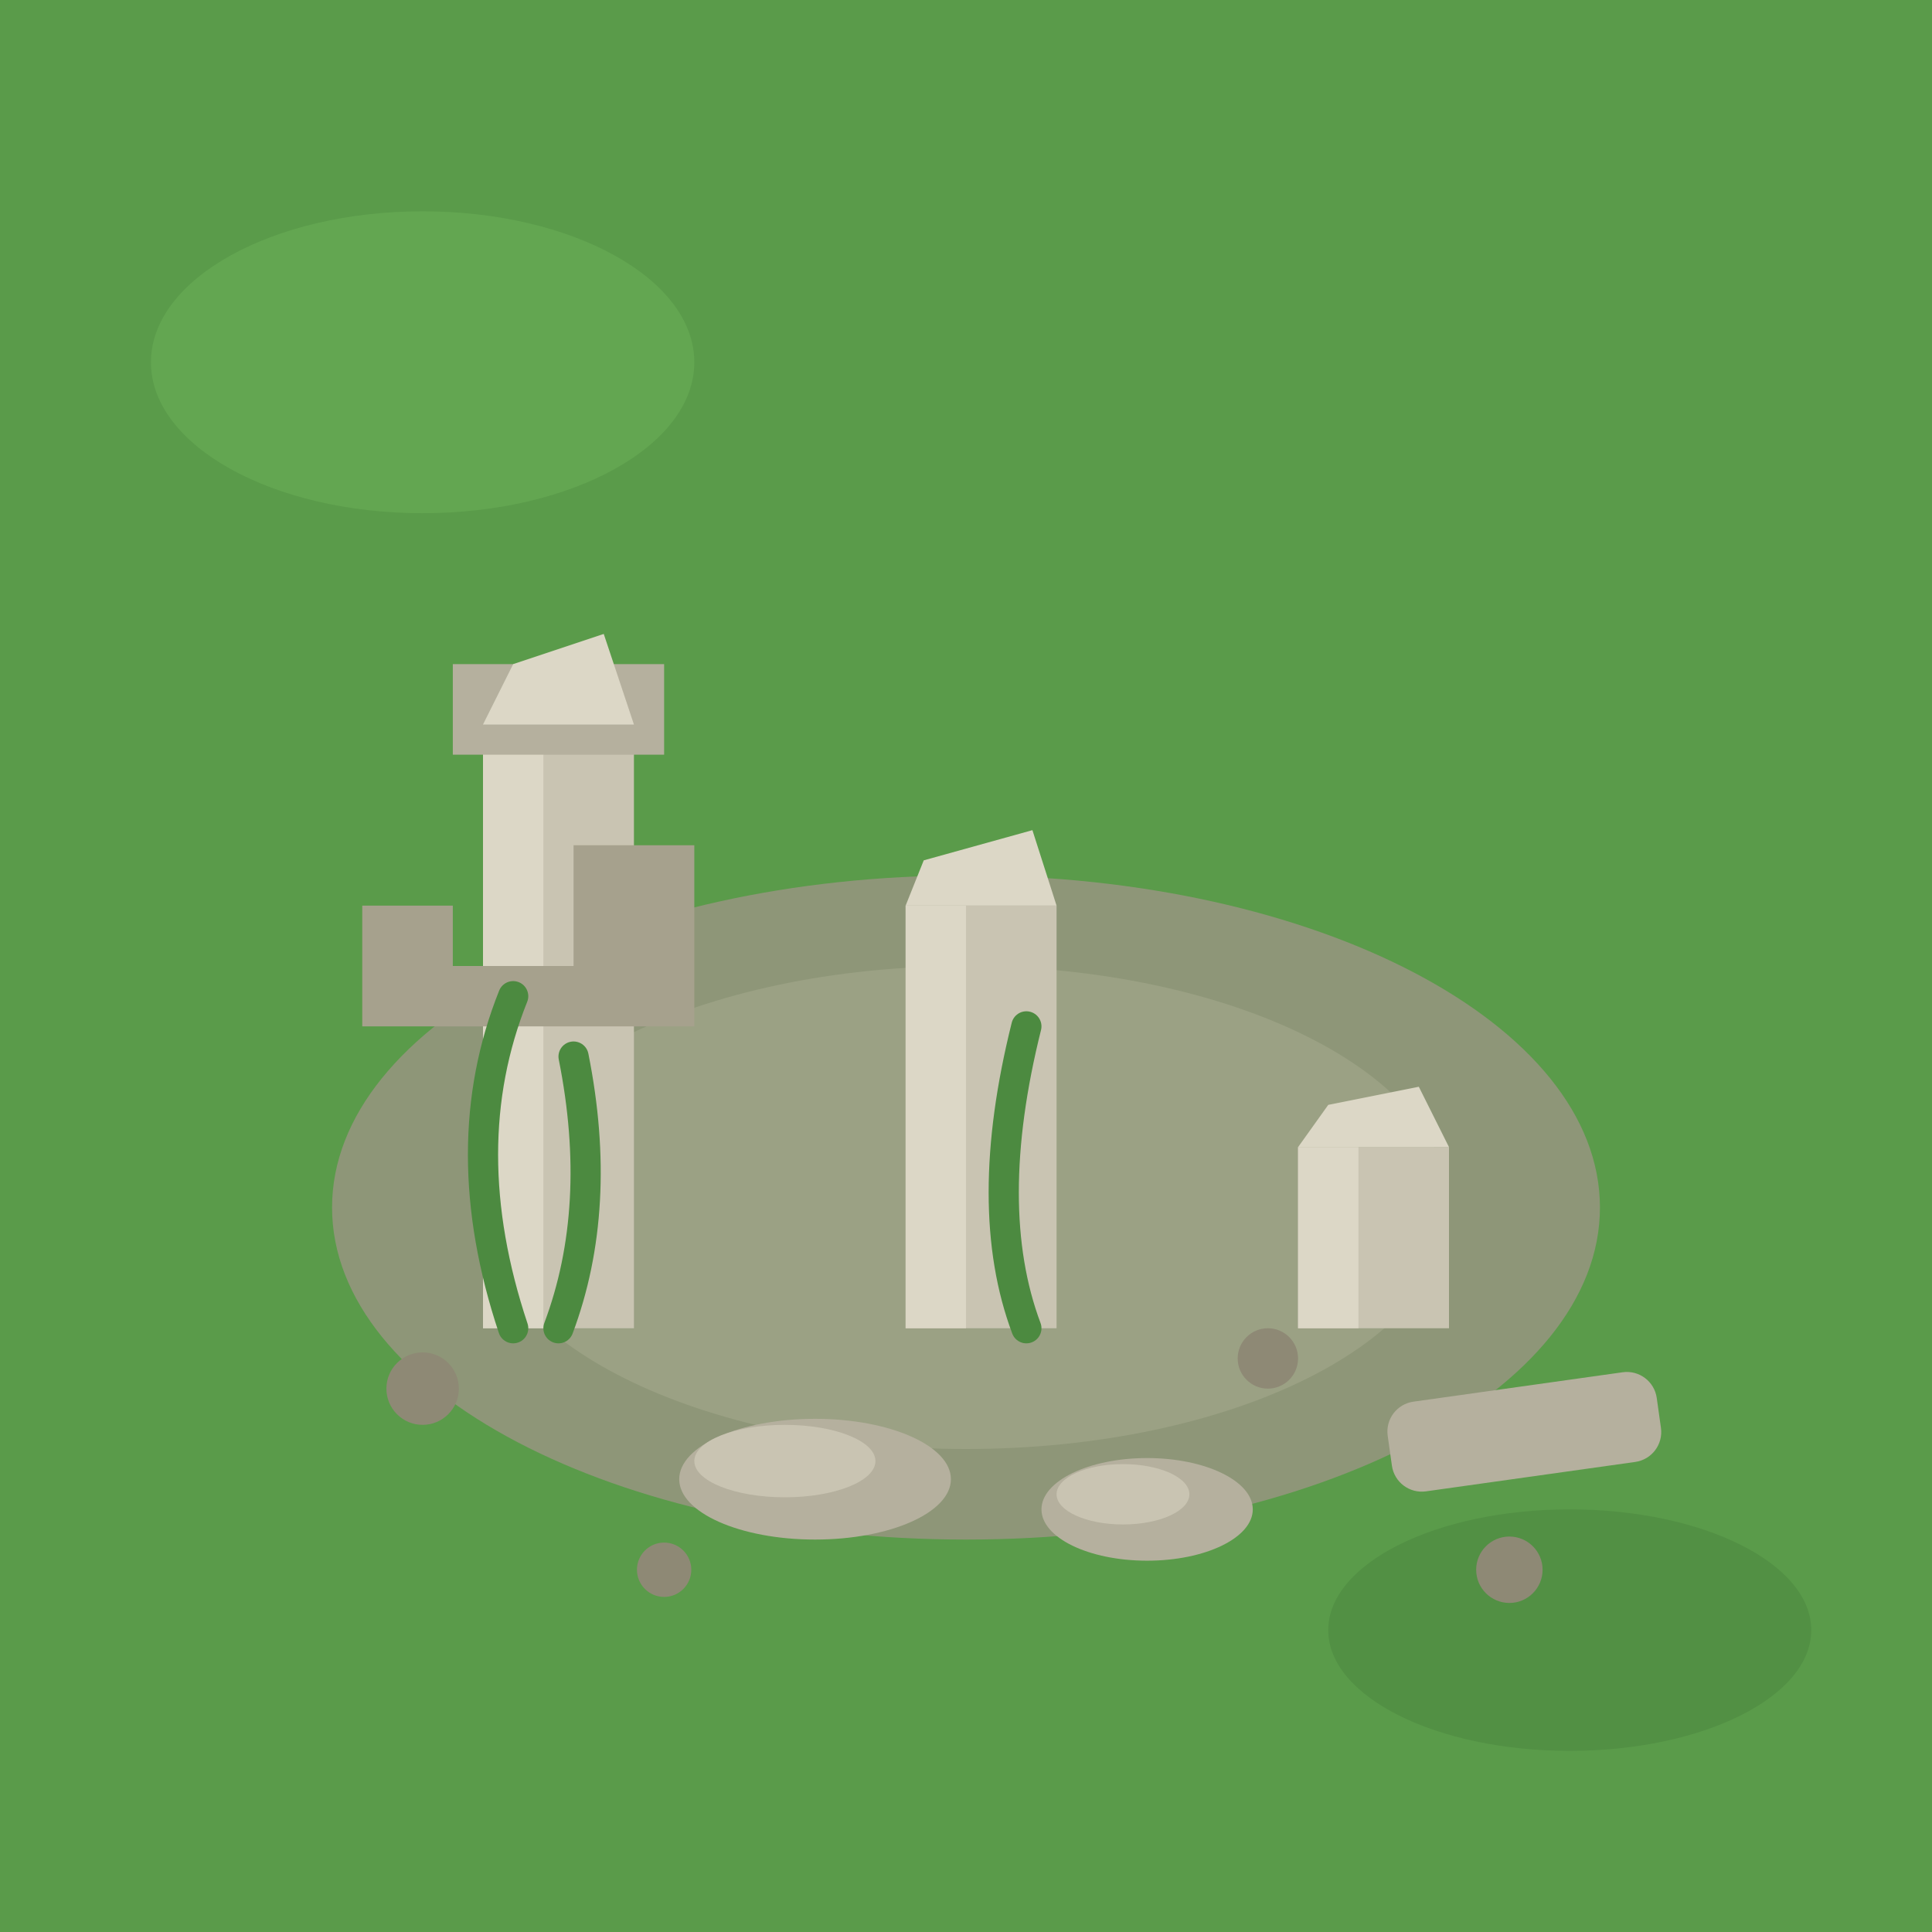
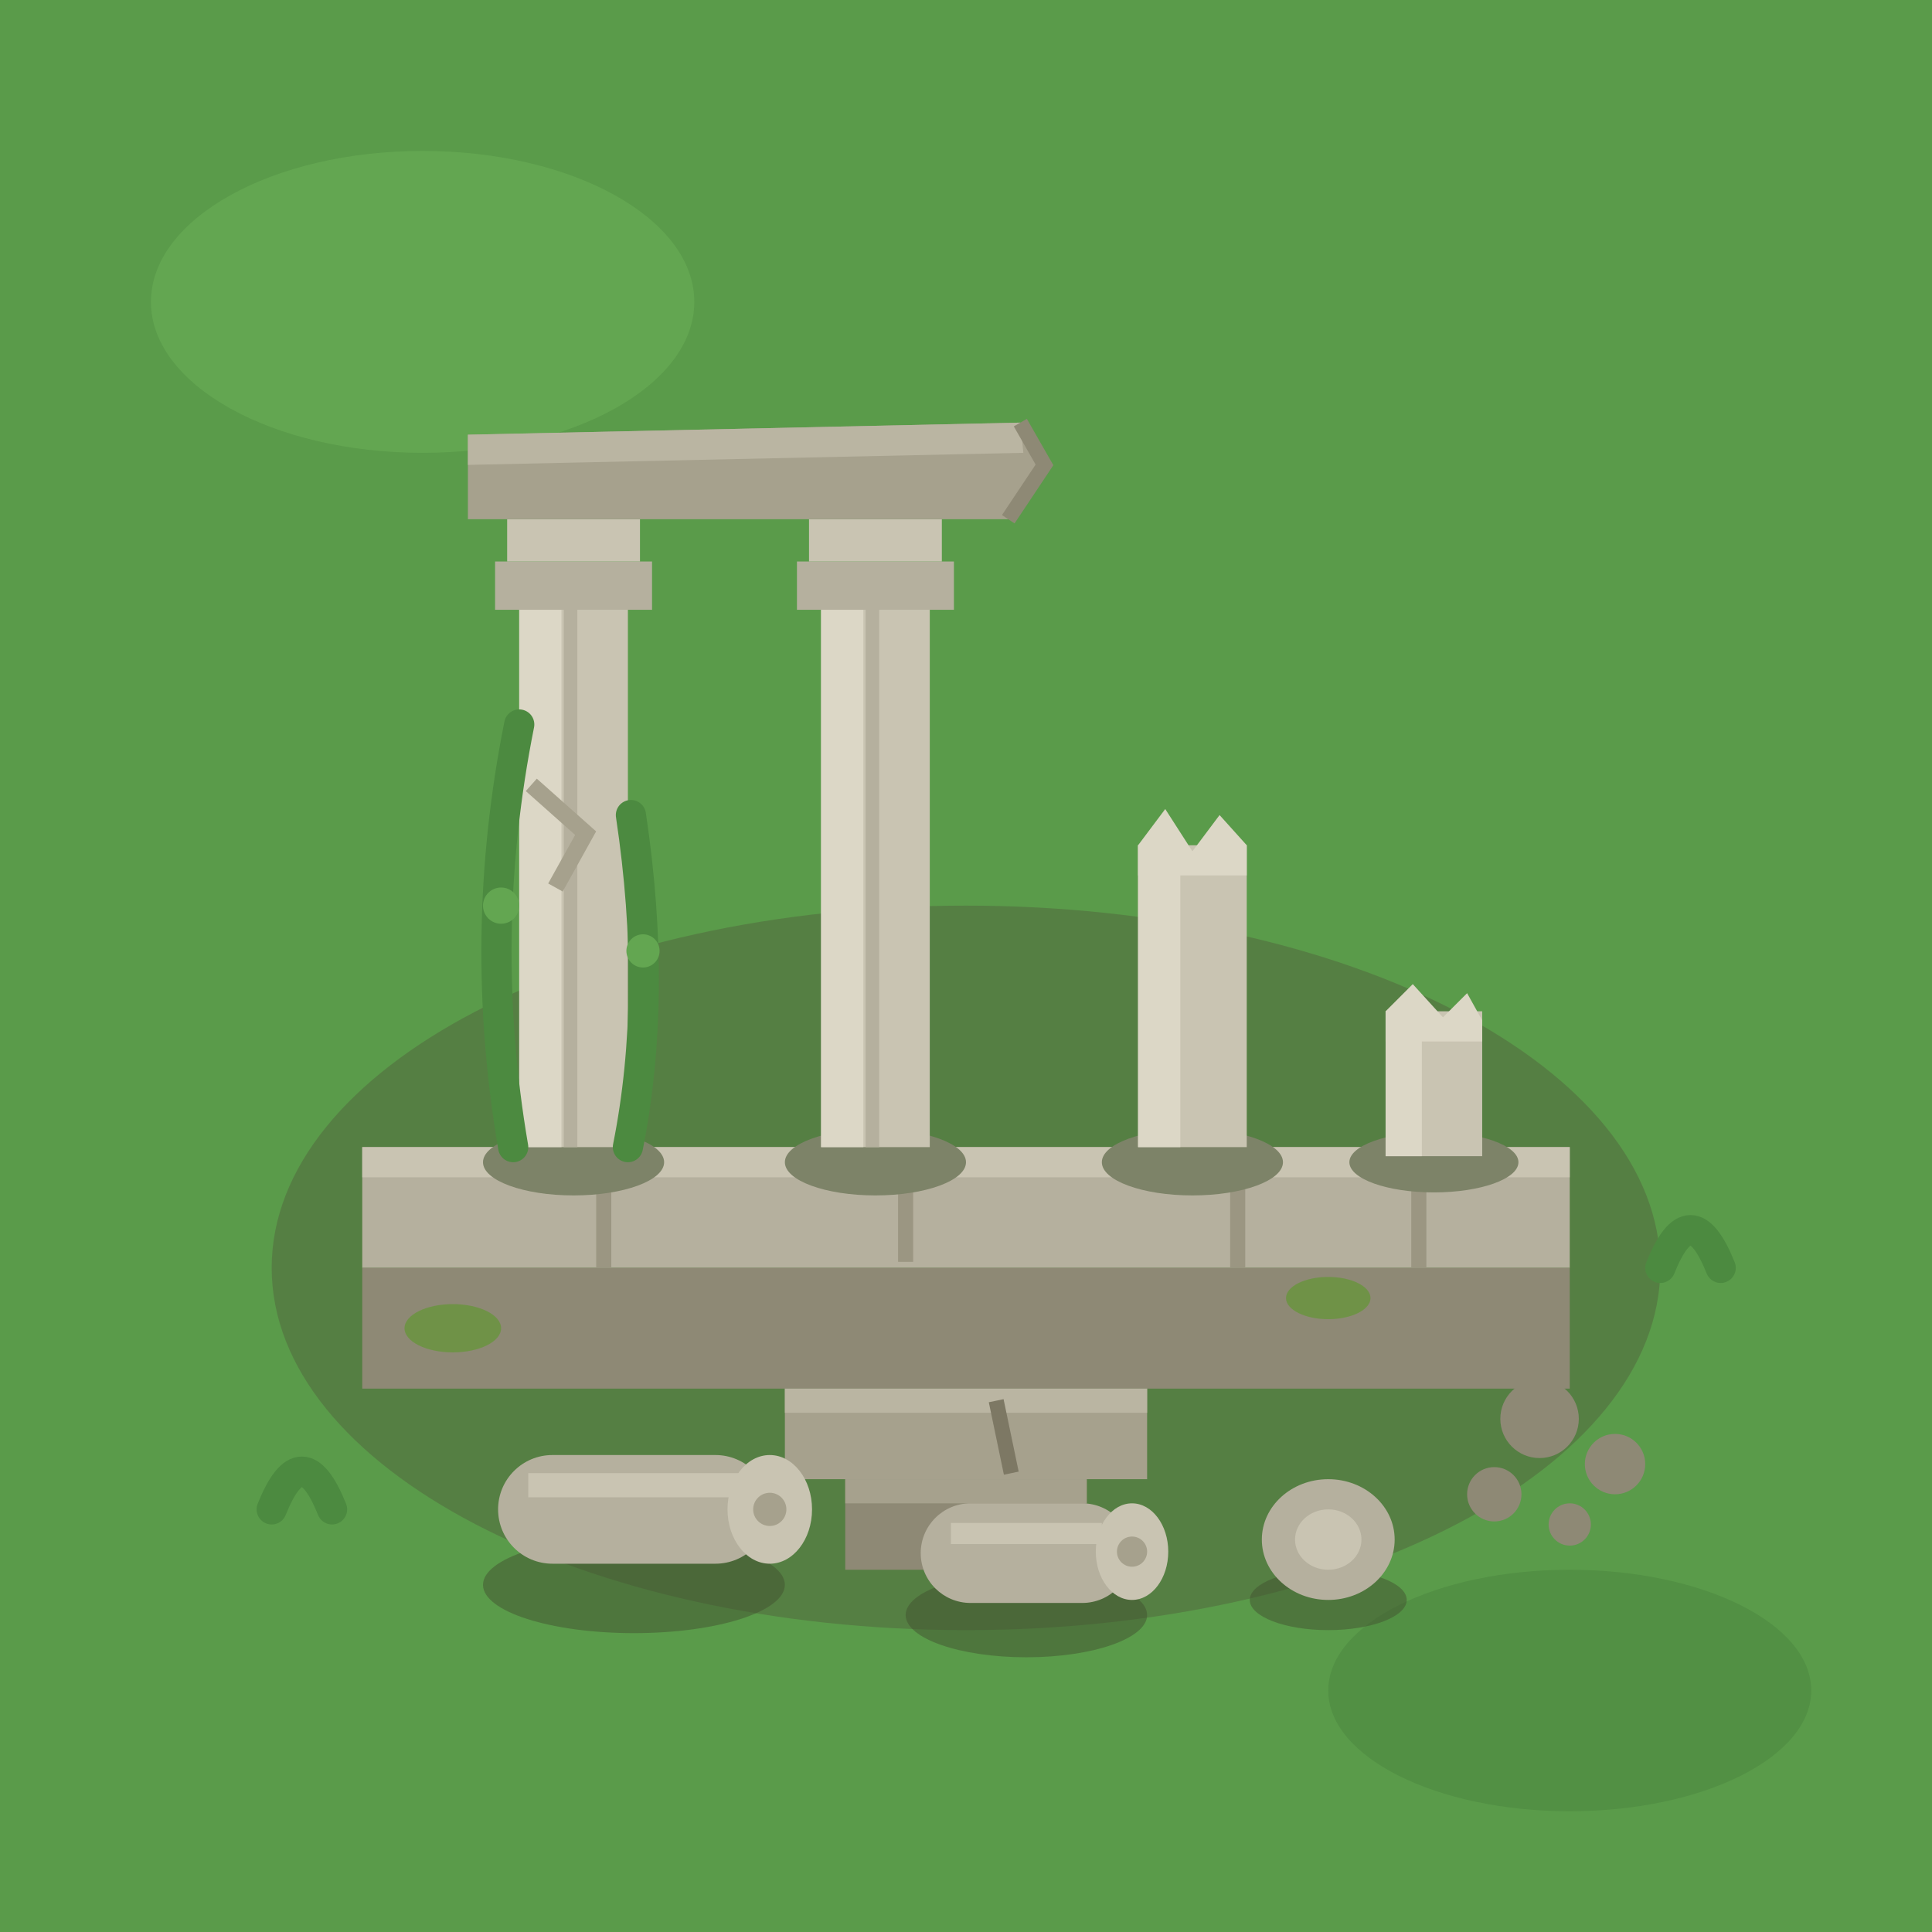
<svg xmlns="http://www.w3.org/2000/svg" viewBox="0 0 64 64">
  <rect width="64" height="64" fill="#5a9b4a" />
-   <ellipse cx="14" cy="12" rx="9" ry="5" fill="#63a651" />
-   <ellipse cx="52" cy="54" rx="8" ry="4" fill="#529044" />
-   <ellipse cx="32" cy="40" rx="21" ry="11" fill="#8e9678" />
-   <ellipse cx="32" cy="40" rx="16" ry="8" fill="#9ba184" />
+   <ellipse cx="14" cy="10" rx="9" ry="5" fill="#63a651" />
+   <ellipse cx="52" cy="56" rx="8" ry="4" fill="#529044" />
+   <ellipse cx="32" cy="42" rx="23" ry="12" fill="#557f43" />
  <g>
-     <rect x="16" y="24" width="5" height="20" fill="#c9c4b2" />
-     <rect x="16" y="24" width="2" height="20" fill="#dcd7c6" />
-     <rect x="15" y="22" width="7" height="3" fill="#b5b09e" />
-     <path d="M16 24 L21 24 L20 21 L17 22 Z" fill="#dcd7c6" />
+     <path d="M12 38 L52 38 L52 42 L12 42 Z" fill="#b5b09e" />
+     <path d="M12 42 L52 42 L52 46 L12 46 Z" fill="#8e8975" />
+     <path d="M12 38 L52 38 L52 39 L12 39 Z" fill="#c9c4b2" />
+     <path d="M20 38 L20 42 M30 38 L30 41.8 M41 38 L41 42 M47 38.2 L47 42" stroke="#9b9682" stroke-width="0.5" fill="none" />
+     <path d="M26 46 L38 46 L38 49 L26 49 Z" fill="#a6a18d" />
+     <path d="M26 46 L38 46 L38 46.8 L26 46.8 Z" fill="#bab5a2" />
+     <path d="M28 49 L36 49 L36 52 L28 52 Z" fill="#8e8975" />
+     <path d="M28 49 L36 49 L36 49.8 L28 49.8 Z" fill="#a6a18d" />
+     <path d="M33 46.4 L33.5 48.8" stroke="#7d7864" stroke-width="0.5" fill="none" />
  </g>
  <g>
-     <rect x="30" y="30" width="5" height="14" fill="#c9c4b2" />
-     <rect x="30" y="30" width="2" height="14" fill="#dcd7c6" />
-     <path d="M30 30 L35 30 L34.2 27.5 L30.6 28.5 Z" fill="#dcd7c6" />
+     <ellipse cx="19" cy="38.5" rx="3" ry="1.1" fill="#7d8368" />
+     <rect x="17.2" y="20" width="3.6" height="18" fill="#c9c4b2" />
+     <rect x="17.2" y="20" width="1.4" height="18" fill="#dcd7c6" />
+     <path d="M18.9 20 L18.9 38" stroke="#b5b09e" stroke-width="0.45" />
+     <rect x="16.4" y="18.6" width="5.2" height="1.6" fill="#b5b09e" />
+     <rect x="16.8" y="17.2" width="4.4" height="1.4" fill="#c9c4b2" />
+     <path d="M17.6 26 L19.4 27.6 L18.4 29.4" stroke="#a6a18d" stroke-width="0.55" fill="none" />
  </g>
  <g>
-     <rect x="43" y="38" width="5" height="6" fill="#c9c4b2" />
-     <rect x="43" y="38" width="2" height="6" fill="#dcd7c6" />
-     <path d="M43 38 L48 38 L47 36 L44 36.6 Z" fill="#dcd7c6" />
+     <ellipse cx="29" cy="38.5" rx="3" ry="1.1" fill="#7d8368" />
+     <rect x="27.2" y="20" width="3.6" height="18" fill="#c9c4b2" />
+     <rect x="27.2" y="20" width="1.4" height="18" fill="#dcd7c6" />
+     <path d="M28.9 20 L28.9 38" stroke="#b5b09e" stroke-width="0.45" />
+     <rect x="26.4" y="18.6" width="5.2" height="1.6" fill="#b5b09e" />
+     <rect x="26.8" y="17.2" width="4.4" height="1.4" fill="#c9c4b2" />
+   </g>
+   <path d="M15.5 14.4 L33.8 14 L34.6 15.4 L33.4 17.2 L15.5 17.2 Z" fill="#a6a18d" />
+   <path d="M15.5 14.4 L33.8 14 L33.9 15 L15.5 15.4 Z" fill="#bab5a2" />
+   <path d="M33.4 17.2 L34.6 15.4 L33.8 14" stroke="#8e8975" stroke-width="0.5" fill="none" />
+   <g>
+     <ellipse cx="39.5" cy="38.5" rx="3" ry="1.1" fill="#7d8368" />
+     <rect x="37.7" y="28" width="3.6" height="10" fill="#c9c4b2" />
+     <rect x="37.7" y="28" width="1.4" height="10" fill="#dcd7c6" />
+     <path d="M37.7 28 L38.6 26.8 L39.5 28.2 L40.4 27 L41.3 28 L41.3 29 L37.7 29 Z" fill="#dcd7c6" />
  </g>
  <g>
-     <ellipse cx="27" cy="49" rx="4.5" ry="2" fill="#b5b09e" />
-     <ellipse cx="26" cy="48.4" rx="3" ry="1.2" fill="#c9c4b2" />
-     <ellipse cx="38" cy="50" rx="3.5" ry="1.7" fill="#b5b09e" />
-     <ellipse cx="37.2" cy="49.5" rx="2.2" ry="1" fill="#c9c4b2" />
-     <rect x="46" y="46" width="9" height="3" rx="1" fill="#b5b09e" transform="rotate(-8 50 47.5)" />
+     <ellipse cx="47.5" cy="38.5" rx="2.8" ry="1" fill="#7d8368" />
+     <rect x="45.9" y="33.5" width="3.2" height="4.8" fill="#c9c4b2" />
+     <rect x="45.9" y="33.5" width="1.2" height="4.8" fill="#dcd7c6" />
+     <path d="M45.9 33.5 L46.8 32.6 L47.8 33.7 L48.6 32.9 L49.1 33.8 L49.1 34.5 L45.9 34.5 Z" fill="#dcd7c6" />
  </g>
-   <path d="M12 34 L12 30 L15 30 L15 32 L19 32 L19 28 L23 28 L23 34 Z" fill="#a6a18d" />
+   <g>
+     <ellipse cx="21" cy="52.5" rx="5" ry="1.6" fill="#42522f" opacity="0.5" />
+     <rect x="16.5" y="48.2" width="9" height="3.6" rx="1.8" fill="#b5b09e" />
+     <path d="M17.5 49.2 L24.5 49.2" stroke="#c9c4b2" stroke-width="0.8" />
+     <ellipse cx="25.5" cy="50" rx="1.4" ry="1.8" fill="#c9c4b2" />
+     <circle cx="25.5" cy="50" r="0.55" fill="#a6a18d" />
+     <ellipse cx="34" cy="53.5" rx="4" ry="1.4" fill="#42522f" opacity="0.5" />
+     <rect x="30.5" y="49.8" width="7" height="3.3" rx="1.65" fill="#b5b09e" />
+     <path d="M31.5 50.8 L36.5 50.8" stroke="#c9c4b2" stroke-width="0.7" />
+     <ellipse cx="37.5" cy="51.4" rx="1.2" ry="1.6" fill="#c9c4b2" />
+     <circle cx="37.5" cy="51.4" r="0.5" fill="#a6a18d" />
+     <ellipse cx="44" cy="53" rx="2.6" ry="1" fill="#42522f" opacity="0.5" />
+     <ellipse cx="44" cy="51" rx="2.2" ry="2" fill="#b5b09e" />
+     <ellipse cx="44" cy="51" rx="1.1" ry="1" fill="#c9c4b2" />
+   </g>
  <g fill="#8e8975">
-     <circle cx="14" cy="46" r="1.2" />
-     <circle cx="42" cy="45" r="1" />
-     <circle cx="50" cy="52" r="1.1" />
-     <circle cx="22" cy="52" r="0.9" />
+     <circle cx="51" cy="47" r="1.3" />
+     <circle cx="53.5" cy="48.5" r="1" />
+     <circle cx="49.5" cy="49.5" r="0.9" />
+     <circle cx="52" cy="50.5" r="0.7" />
  </g>
-   <path d="M17 44 Q15 38 17 33 M18.5 44 Q20 40 19 35" stroke="#4c8a40" stroke-width="1" fill="none" stroke-linecap="round" />
-   <path d="M34 44 Q32.5 40 34 34" stroke="#4c8a40" stroke-width="1" fill="none" stroke-linecap="round" />
+   <path d="M17 38 Q15.8 31 17.2 24 M20.8 38 Q21.8 33 20.9 27" stroke="#4c8a40" stroke-width="1" fill="none" stroke-linecap="round" />
+   <circle cx="16.6" cy="30" r="0.6" fill="#63a651" />
+   <circle cx="21.3" cy="31.5" r="0.55" fill="#63a651" />
+   <ellipse cx="15" cy="44" rx="1.6" ry="0.8" fill="#6a9440" opacity="0.85" />
+   <ellipse cx="44" cy="43" rx="1.4" ry="0.7" fill="#6a9440" opacity="0.85" />
+   <path d="M9 50 Q10 47.5 11 50 M55 42 Q56 39.5 57 42" stroke="#4c8a40" stroke-width="1" fill="none" stroke-linecap="round" />
</svg>
